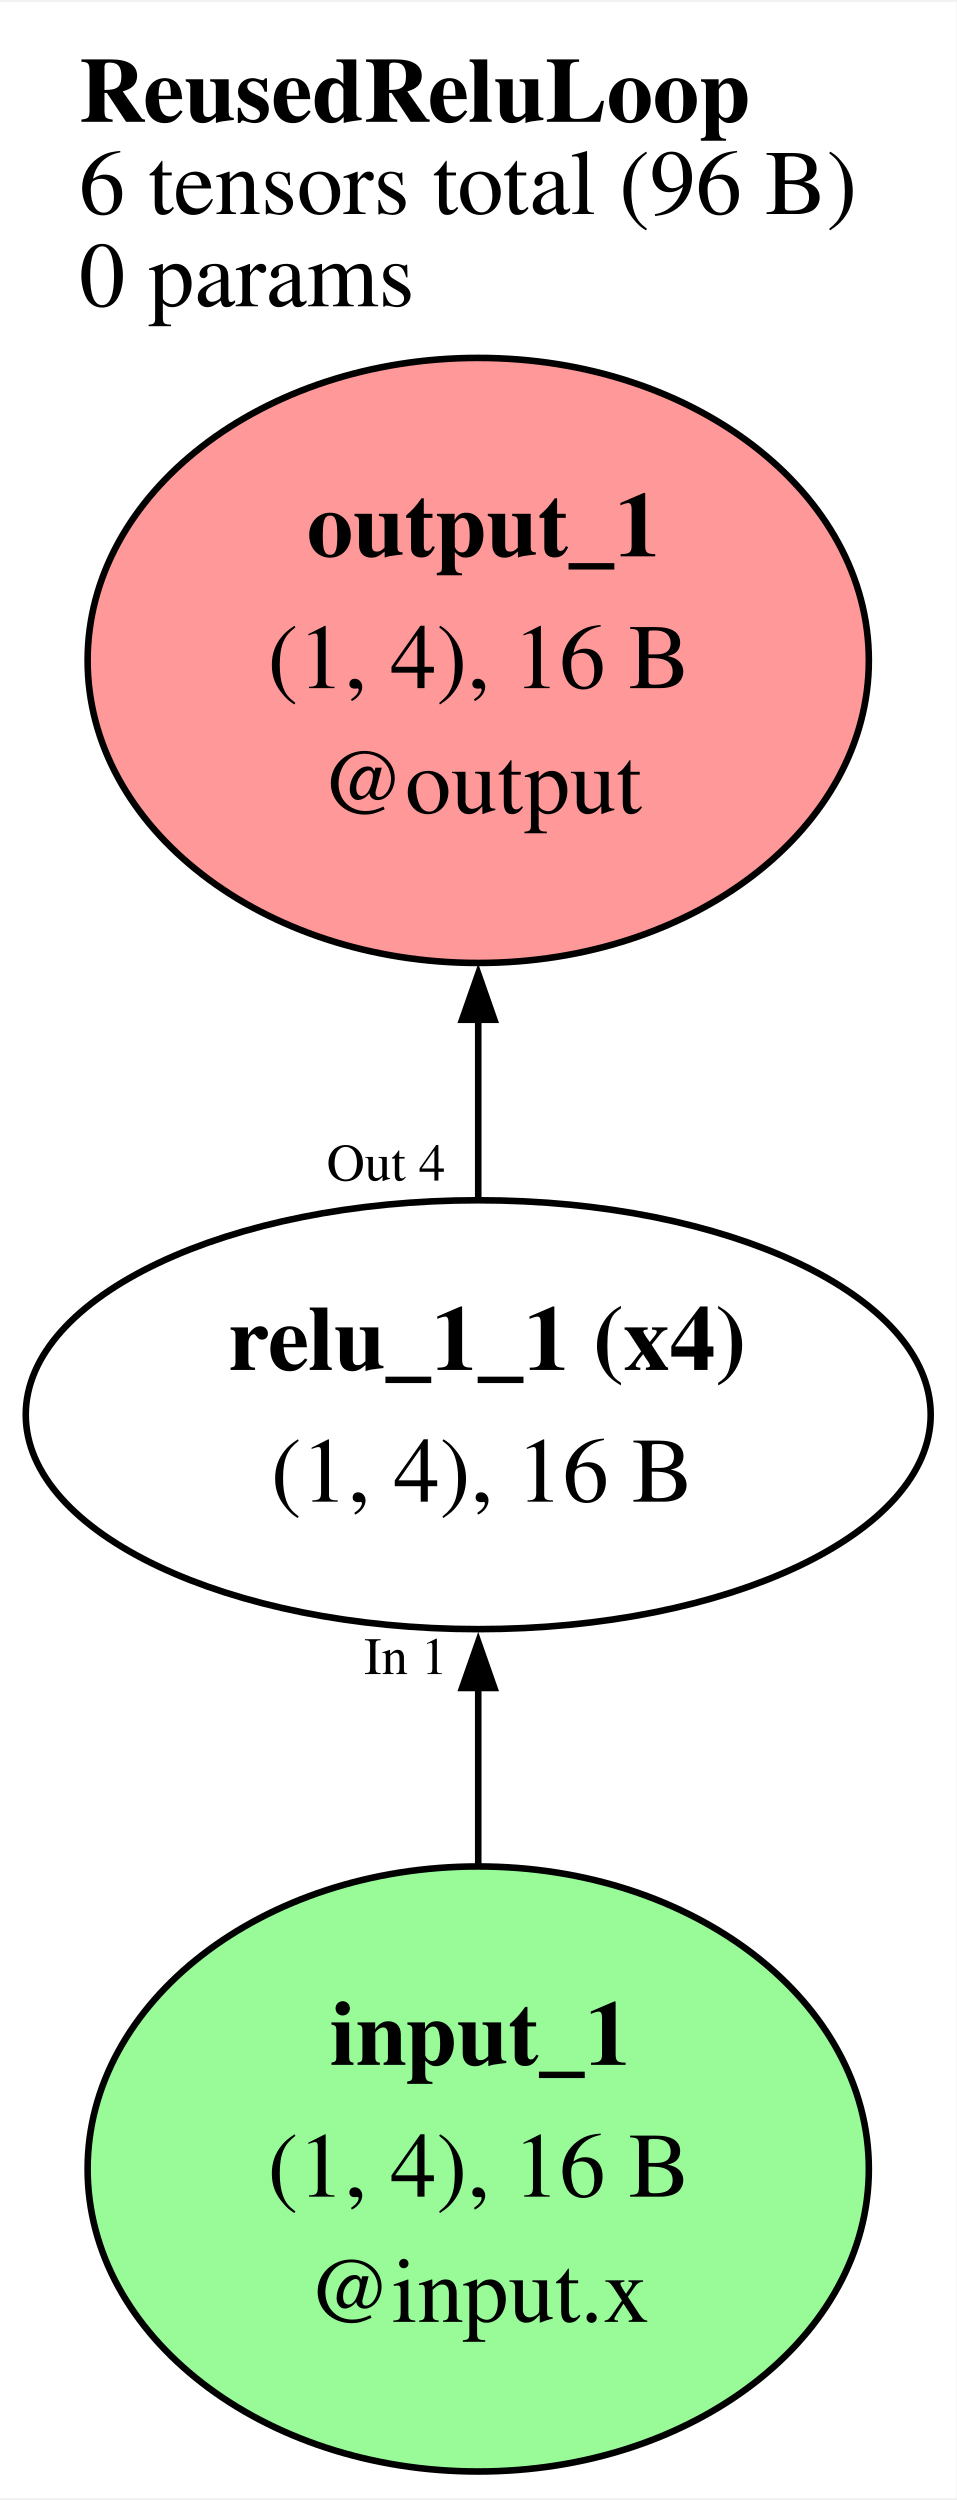
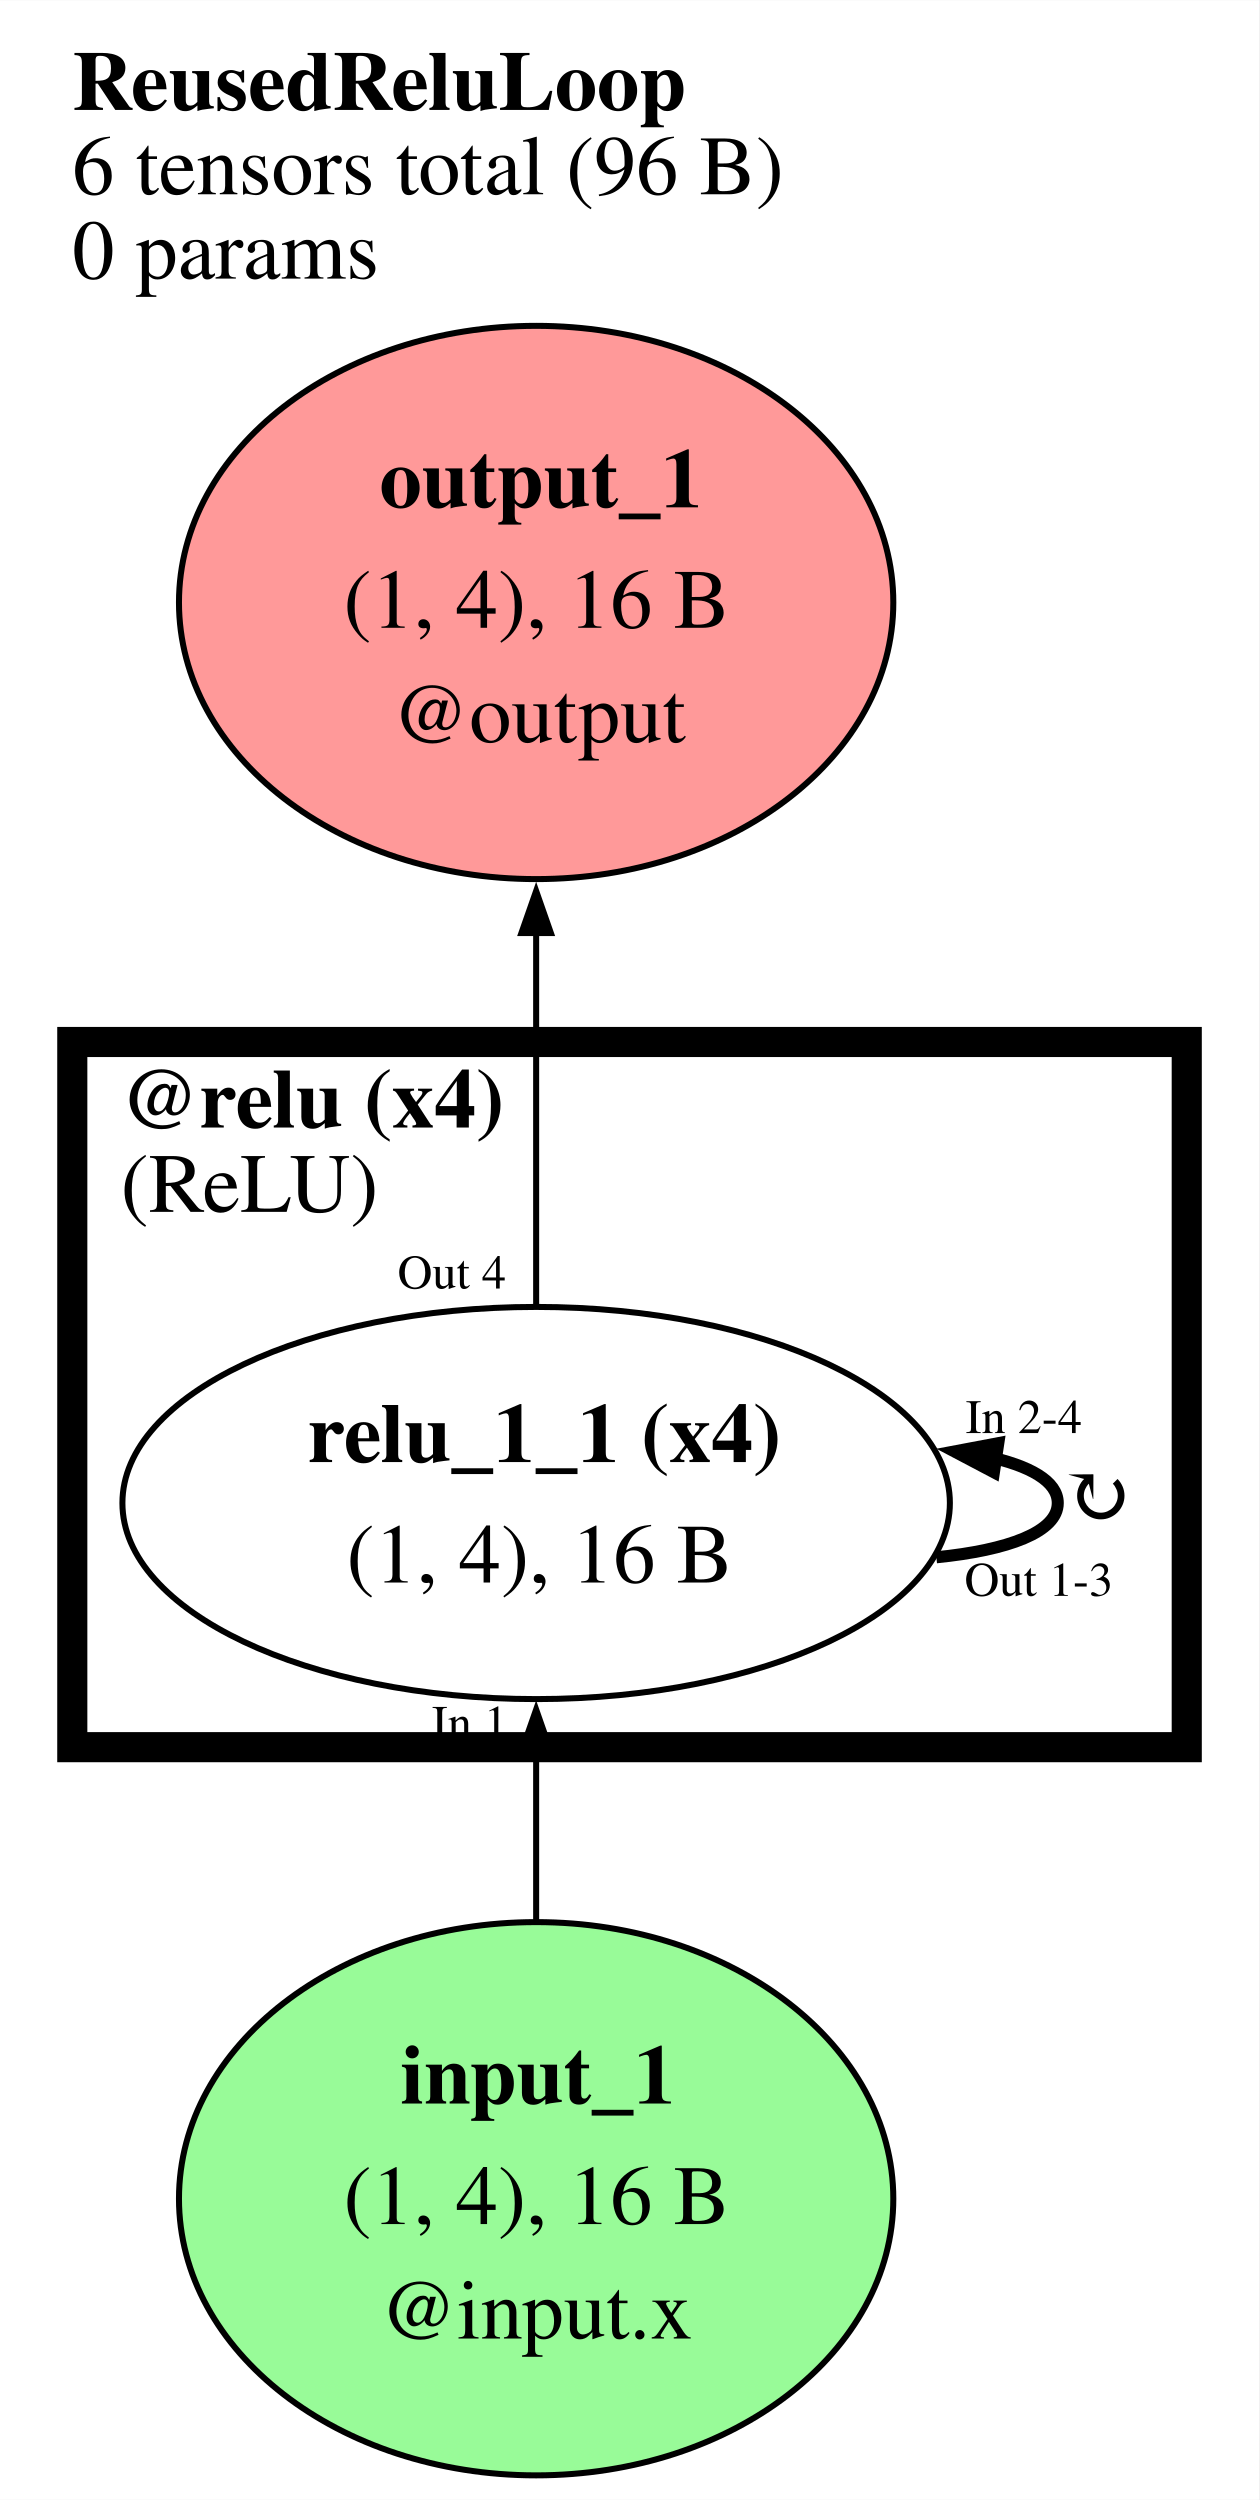
- <svg xmlns="http://www.w3.org/2000/svg" xmlns:xlink="http://www.w3.org/1999/xlink" width="145pt" height="379pt" viewBox="0.00 0.00 145.18 378.90">
-   <g id="graph0" class="graph" transform="scale(1 1) rotate(0) translate(4 374.9)">
-     <polygon fill="white" stroke="none" points="-4,4 -4,-374.9 141.18,-374.9 141.18,4 -4,4" />
-     <text text-anchor="start" x="8" y="-356.7" font-family="Times,serif" font-weight="bold" font-size="14.00">ReusedReluLoop</text>
-     <text text-anchor="start" x="8" y="-342.7" font-family="Times,serif" font-size="14.00">6 tensors total (96 B)</text>
-     <text text-anchor="start" x="8" y="-328.7" font-family="Times,serif" font-size="14.00">0 params</text>
+ <svg xmlns="http://www.w3.org/2000/svg" xmlns:xlink="http://www.w3.org/1999/xlink" width="209pt" height="415pt" viewBox="0.00 0.00 209.00 414.90">
+   <g id="graph0" class="graph" transform="scale(1 1) rotate(0) translate(4 410.9)">
+     <polygon fill="white" stroke="none" points="-4,4 -4,-410.9 205,-410.9 205,4 -4,4" />
+     <text text-anchor="start" x="8" y="-392.7" font-family="Times,serif" font-weight="bold" font-size="14.00">ReusedReluLoop</text>
+     <text text-anchor="start" x="8" y="-378.7" font-family="Times,serif" font-size="14.00">6 tensors total (96 B)</text>
+     <text text-anchor="start" x="8" y="-364.7" font-family="Times,serif" font-size="14.00">0 params</text>
+     <g id="clust2" class="cluster">
+       <polygon fill="white" stroke="black" stroke-width="5" points="8,-120.92 8,-237.98 193,-237.98 193,-120.92 8,-120.92" />
+       <text text-anchor="start" x="16" y="-223.78" font-family="Times,serif" font-weight="bold" font-size="14.00">@relu (x4)</text>
+       <text text-anchor="start" x="16" y="-209.78" font-family="Times,serif" font-size="14.00">(ReLU)</text>
+     </g>
    <g id="node1" class="node">
-       <ellipse fill="#98fb98" stroke="black" cx="68.59" cy="-45.96" rx="59.29" ry="45.92" />
-       <text text-anchor="start" x="46.09" y="-61.76" font-family="Times,serif" font-weight="bold" font-size="14.00">input_1</text>
-       <text text-anchor="start" x="36.59" y="-41.76" font-family="Times,serif" font-size="14.00">(1, 4), 16 B</text>
-       <text text-anchor="start" x="42.59" y="-22.76" font-family="Times,serif" font-size="14.00">@input.x</text>
+       <ellipse fill="#98fb98" stroke="black" cx="85" cy="-45.96" rx="59.29" ry="45.92" />
+       <text text-anchor="start" x="62.5" y="-61.76" font-family="Times,serif" font-weight="bold" font-size="14.00">input_1</text>
+       <text text-anchor="start" x="53" y="-41.76" font-family="Times,serif" font-size="14.00">(1, 4), 16 B</text>
+       <text text-anchor="start" x="59" y="-22.76" font-family="Times,serif" font-size="14.00">@input.x</text>
    </g>
    <g id="node2" class="node">
      <g id="a_node2">
        <a xlink:title="TorchLens rolling: facet=chain; sites=1">
-           <ellipse fill="white" stroke="black" cx="68.59" cy="-160.45" rx="68.68" ry="32.55" />
-           <text text-anchor="start" x="30.59" y="-167.25" font-family="Times,serif" font-weight="bold" font-size="14.00">relu_1_1 (x4)</text>
-           <text text-anchor="start" x="37.09" y="-147.25" font-family="Times,serif" font-size="14.00">(1, 4), 16 B</text>
+           <ellipse fill="white" stroke="black" cx="85" cy="-161.45" rx="68.68" ry="32.55" />
+           <text text-anchor="start" x="47" y="-168.25" font-family="Times,serif" font-weight="bold" font-size="14.00">relu_1_1 (x4)</text>
+           <text text-anchor="start" x="53.5" y="-148.25" font-family="Times,serif" font-size="14.00">(1, 4), 16 B</text>
        </a>
      </g>
    </g>
    <g id="edge1" class="edge">
-       <path fill="none" stroke="black" d="M68.59,-92.07C68.59,-100.96 68.59,-110.24 68.59,-118.97" />
-       <polygon fill="black" stroke="black" points="66.14,-118.97 68.59,-125.97 71.04,-118.97 66.14,-118.97" />
-       <text text-anchor="middle" x="57.59" y="-121.08" font-family="Times,serif" font-size="8.00">  In 1  </text>
+       <path fill="none" stroke="black" d="M85,-92.14C85,-101.42 85,-111.12 85,-120.21" />
+       <polygon fill="black" stroke="black" points="82.55,-120.18 85,-127.18 87.45,-120.18 82.55,-120.18" />
+       <text text-anchor="middle" x="74" y="-122.3" font-family="Times,serif" font-size="8.00">  In 1  </text>
+     </g>
+     <g id="edge3" class="edge">
+       <g id="a_edge3">
+         <a xlink:title="TorchLens recurrence: endpoint=relu_1_1; pass_pairs=1-&gt;2,2-&gt;3,3-&gt;4; count=3">
+           <path fill="none" stroke="black" stroke-width="2" d="M151.44,-152.44C163.3,-153.62 171.59,-156.62 171.59,-161.45 171.59,-165.08 166.93,-167.67 159.59,-169.24" />
+           <polygon fill="black" stroke="black" stroke-width="2" points="160.99,-166.55 154.43,-170.01 161.72,-171.39 160.99,-166.55" />
+         </a>
+       </g>
+       <text text-anchor="middle" x="178.09" y="-157.75" font-family="Times,serif" font-size="14.00">↻</text>
+       <text text-anchor="middle" x="165.94" y="-173.06" font-family="Times,serif" font-size="8.00">  In 2-4  </text>
+       <text text-anchor="middle" x="168.44" y="-146.04" font-family="Times,serif" font-size="8.00">  Out 1-3  </text>
    </g>
    <g id="node3" class="node">
-       <ellipse fill="#ff9999" stroke="black" cx="68.59" cy="-274.94" rx="59.29" ry="45.92" />
-       <text text-anchor="start" x="42.59" y="-290.74" font-family="Times,serif" font-weight="bold" font-size="14.00">output_1</text>
-       <text text-anchor="start" x="36.59" y="-270.74" font-family="Times,serif" font-size="14.00">(1, 4), 16 B</text>
-       <text text-anchor="start" x="44.59" y="-251.74" font-family="Times,serif" font-size="14.00">@output</text>
+       <ellipse fill="#ff9999" stroke="black" cx="85" cy="-310.94" rx="59.29" ry="45.92" />
+       <text text-anchor="start" x="59" y="-326.74" font-family="Times,serif" font-weight="bold" font-size="14.00">output_1</text>
+       <text text-anchor="start" x="53" y="-306.74" font-family="Times,serif" font-size="14.00">(1, 4), 16 B</text>
+       <text text-anchor="start" x="61" y="-287.74" font-family="Times,serif" font-size="14.00">@output</text>
    </g>
    <g id="edge2" class="edge">
-       <path fill="none" stroke="black" d="M68.59,-193.38C68.59,-201.84 68.59,-211.2 68.59,-220.46" />
-       <polygon fill="black" stroke="black" points="66.14,-220.4 68.59,-227.4 71.04,-220.4 66.14,-220.4" />
-       <text text-anchor="middle" x="54.59" y="-195.98" font-family="Times,serif" font-size="8.00">  Out 4  </text>
+       <path fill="none" stroke="black" d="M85,-194.45C85,-212.47 85,-235.45 85,-256.16" />
+       <polygon fill="black" stroke="black" points="82.55,-256.06 85,-263.06 87.45,-256.06 82.55,-256.06" />
+       <text text-anchor="middle" x="71" y="-197.05" font-family="Times,serif" font-size="8.00">  Out 4  </text>
    </g>
  </g>
</svg>
